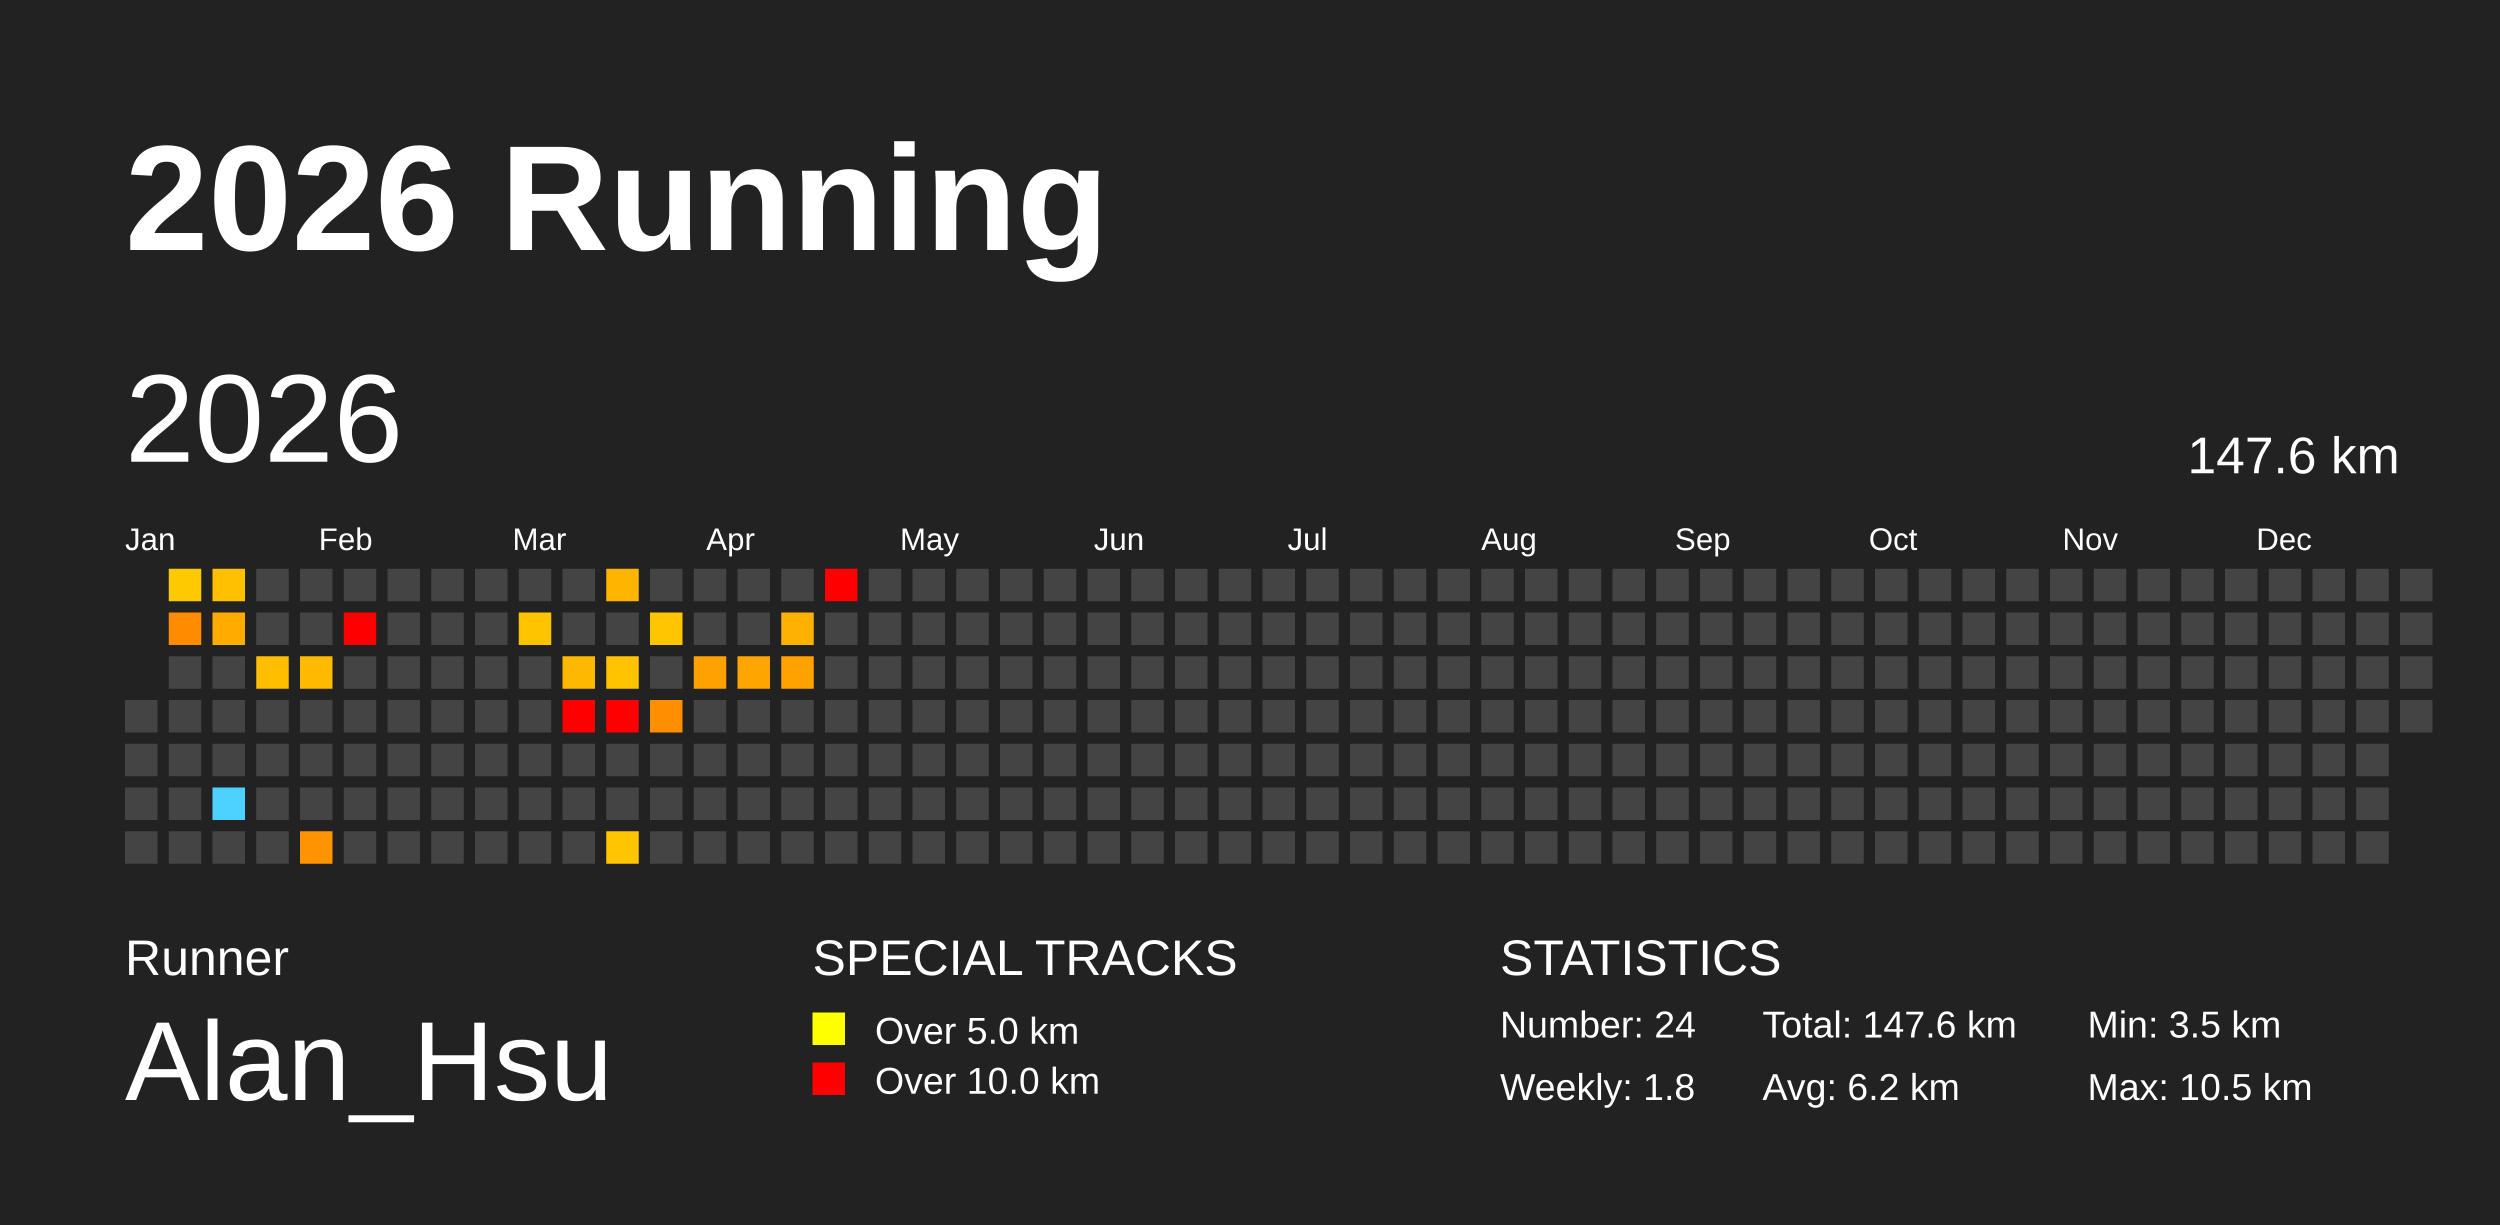
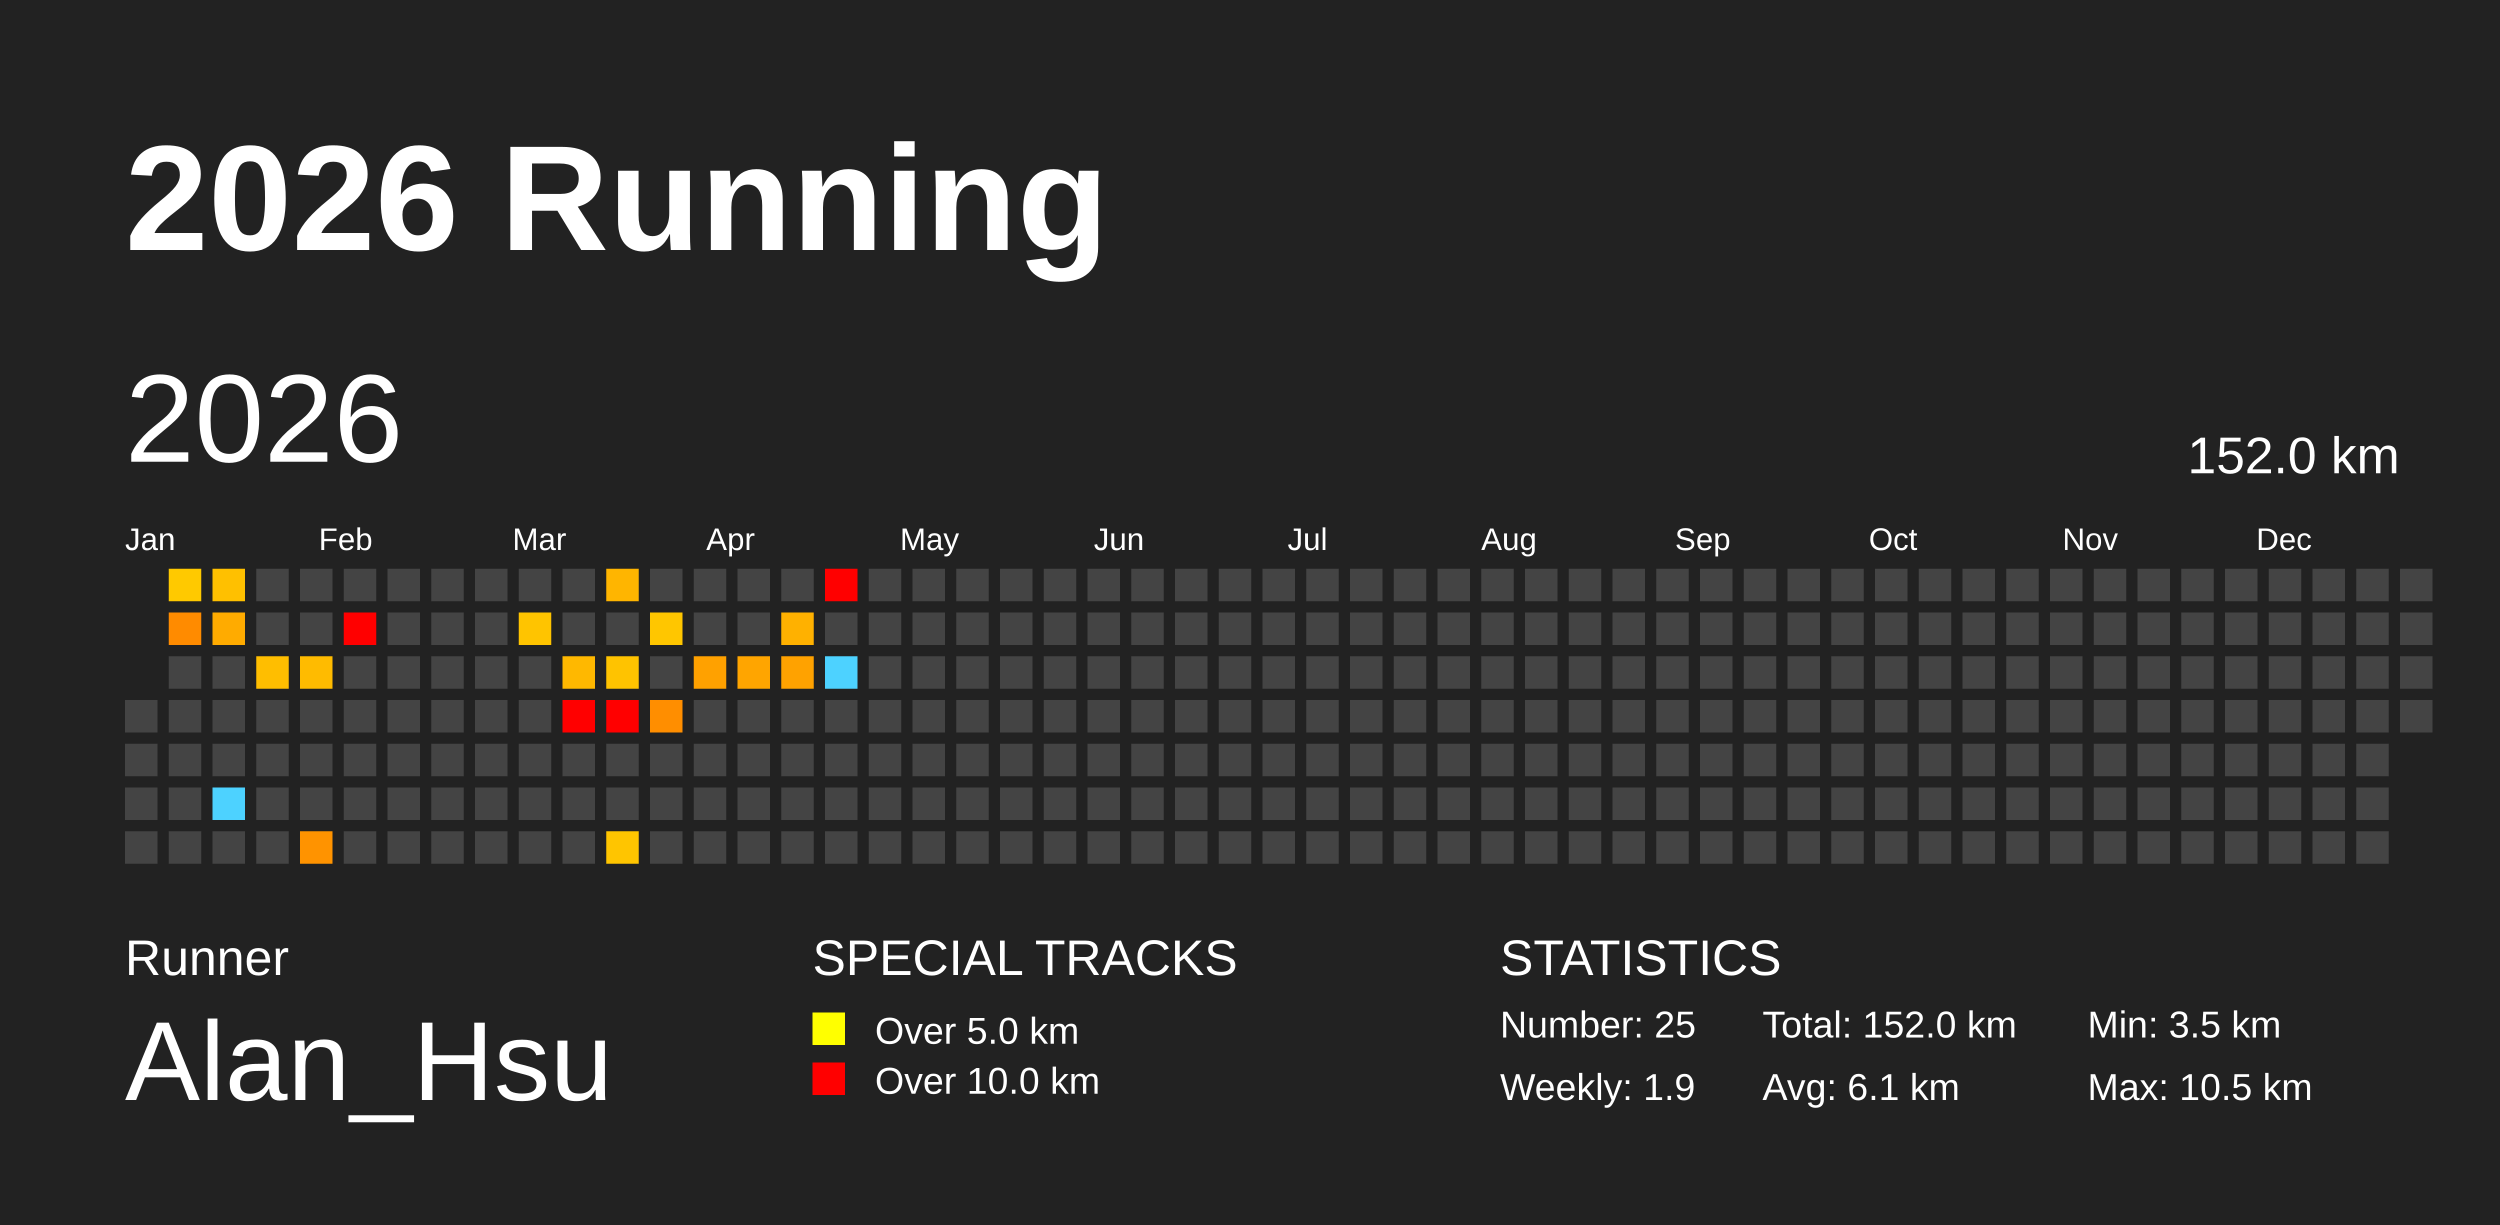
<svg xmlns="http://www.w3.org/2000/svg" baseProfile="full" height="98mm" version="1.1" viewBox="0,0,200,98" width="200mm">
  <defs />
  <rect fill="#222222" height="98" width="200" x="0" y="0" />
  <text fill="#FFFFFF" style="font-size:12px; font-family:Arial; font-weight:bold;" x="10" y="20">2026 Running</text>
  <text fill="#FFFFFF" style="font-size:4px; font-family:Arial" x="10" y="78">Runner</text>
  <text fill="#FFFFFF" style="font-size:9px; font-family:Arial" x="10" y="88">Alan_Hsu</text>
  <text fill="#FFFFFF" style="font-size:4px; font-family:Arial" x="65" y="78">SPECIAL TRACKS</text>
  <rect fill="yellow" height="2.6" width="2.6" x="65" y="81" />
  <text fill="#FFFFFF" style="font-size:3px; font-family:Arial" x="70" y="83.5">Over 5.0 km</text>
  <rect fill="red" height="2.6" width="2.6" x="65" y="85" />
  <text fill="#FFFFFF" style="font-size:3px; font-family:Arial" x="70" y="87.5">Over 10.0 km</text>
  <text fill="#FFFFFF" style="font-size:4px; font-family:Arial" x="120" y="78">STATISTICS</text>
-   <text fill="#FFFFFF" style="font-size:3px; font-family:Arial" x="120" y="83">Number: 24</text>
-   <text fill="#FFFFFF" style="font-size:3px; font-family:Arial" x="120" y="88">Weekly: 1.8</text>
-   <text fill="#FFFFFF" style="font-size:3px; font-family:Arial" x="141" y="83">Total: 147.6 km</text>
-   <text fill="#FFFFFF" style="font-size:3px; font-family:Arial" x="141" y="88">Avg: 6.2 km</text>
+   <text fill="#FFFFFF" style="font-size:3px; font-family:Arial" x="120" y="83">Number: 25</text>
+   <text fill="#FFFFFF" style="font-size:3px; font-family:Arial" x="120" y="88">Weekly: 1.9</text>
+   <text fill="#FFFFFF" style="font-size:3px; font-family:Arial" x="141" y="83">Total: 152.0 km</text>
+   <text fill="#FFFFFF" style="font-size:3px; font-family:Arial" x="141" y="88">Avg: 6.1 km</text>
  <text fill="#FFFFFF" style="font-size:3px; font-family:Arial" x="167" y="83">Min: 3.5 km</text>
  <text fill="#FFFFFF" style="font-size:3px; font-family:Arial" x="167" y="88">Max: 10.5 km</text>
  <text dominant-baseline="hanging" fill="#FFFFFF" style="font-size:10.0px; font-family:Arial;" x="10" y="30">2026</text>
-   <text dominant-baseline="hanging" fill="#FFFFFF" style="font-size:4.125px; font-family:Arial;" x="175" y="35">147.6 km</text>
+   <text dominant-baseline="hanging" fill="#FFFFFF" style="font-size:4.125px; font-family:Arial;" x="175" y="35">152.0 km</text>
  <text fill="#FFFFFF" style="font-size:2.5px; font-family:Arial" x="10.0" y="44">Jan</text>
  <text fill="#FFFFFF" style="font-size:2.5px; font-family:Arial" x="25.5" y="44">Feb</text>
  <text fill="#FFFFFF" style="font-size:2.5px; font-family:Arial" x="41.0" y="44">Mar</text>
  <text fill="#FFFFFF" style="font-size:2.5px; font-family:Arial" x="56.5" y="44">Apr</text>
  <text fill="#FFFFFF" style="font-size:2.5px; font-family:Arial" x="72.0" y="44">May</text>
  <text fill="#FFFFFF" style="font-size:2.5px; font-family:Arial" x="87.5" y="44">Jun</text>
  <text fill="#FFFFFF" style="font-size:2.5px; font-family:Arial" x="103.0" y="44">Jul</text>
  <text fill="#FFFFFF" style="font-size:2.5px; font-family:Arial" x="118.5" y="44">Aug</text>
  <text fill="#FFFFFF" style="font-size:2.5px; font-family:Arial" x="134.0" y="44">Sep</text>
  <text fill="#FFFFFF" style="font-size:2.5px; font-family:Arial" x="149.5" y="44">Oct</text>
  <text fill="#FFFFFF" style="font-size:2.5px; font-family:Arial" x="165.0" y="44">Nov</text>
  <text fill="#FFFFFF" style="font-size:2.5px; font-family:Arial" x="180.5" y="44">Dec</text>
  <rect fill="#444444" height="2.6" width="2.6" x="10.0" y="56.0" />
  <rect fill="#444444" height="2.6" width="2.6" x="10.0" y="59.5" />
  <rect fill="#444444" height="2.6" width="2.6" x="10.0" y="63.0" />
  <rect fill="#444444" height="2.6" width="2.6" x="10.0" y="66.5" />
  <rect fill="#ffc900" height="2.6" width="2.6" x="13.5" y="45.5" />
  <rect fill="#ff8b00" height="2.6" width="2.6" x="13.5" y="49.0" />
  <rect fill="#444444" height="2.6" width="2.6" x="13.5" y="52.5" />
  <rect fill="#444444" height="2.6" width="2.6" x="13.5" y="56.0" />
  <rect fill="#444444" height="2.6" width="2.6" x="13.5" y="59.5" />
  <rect fill="#444444" height="2.6" width="2.6" x="13.5" y="63.0" />
  <rect fill="#444444" height="2.6" width="2.6" x="13.5" y="66.5" />
  <rect fill="#ffc000" height="2.6" width="2.6" x="17.0" y="45.5" />
  <rect fill="#ffab00" height="2.6" width="2.6" x="17.0" y="49.0" />
  <rect fill="#444444" height="2.6" width="2.6" x="17.0" y="52.5" />
  <rect fill="#444444" height="2.6" width="2.6" x="17.0" y="56.0" />
  <rect fill="#444444" height="2.6" width="2.6" x="17.0" y="59.5" />
  <rect fill="#4dd2ff" height="2.6" width="2.6" x="17.0" y="63.0" />
  <rect fill="#444444" height="2.6" width="2.6" x="17.0" y="66.5" />
  <rect fill="#444444" height="2.6" width="2.6" x="20.5" y="45.5" />
  <rect fill="#444444" height="2.6" width="2.6" x="20.5" y="49.0" />
  <rect fill="#ffbe00" height="2.6" width="2.6" x="20.5" y="52.5" />
  <rect fill="#444444" height="2.6" width="2.6" x="20.5" y="56.0" />
  <rect fill="#444444" height="2.6" width="2.6" x="20.5" y="59.5" />
  <rect fill="#444444" height="2.6" width="2.6" x="20.5" y="63.0" />
  <rect fill="#444444" height="2.6" width="2.6" x="20.5" y="66.5" />
  <rect fill="#444444" height="2.6" width="2.6" x="24.0" y="45.5" />
  <rect fill="#444444" height="2.6" width="2.6" x="24.0" y="49.0" />
  <rect fill="#ffbb00" height="2.6" width="2.6" x="24.0" y="52.5" />
  <rect fill="#444444" height="2.6" width="2.6" x="24.0" y="56.0" />
  <rect fill="#444444" height="2.6" width="2.6" x="24.0" y="59.5" />
  <rect fill="#444444" height="2.6" width="2.6" x="24.0" y="63.0" />
  <rect fill="#ff9300" height="2.6" width="2.6" x="24.0" y="66.5" />
  <rect fill="#444444" height="2.6" width="2.6" x="27.5" y="45.5" />
  <rect fill="red" height="2.6" width="2.6" x="27.5" y="49.0" />
  <rect fill="#444444" height="2.6" width="2.6" x="27.5" y="52.5" />
  <rect fill="#444444" height="2.6" width="2.6" x="27.5" y="56.0" />
  <rect fill="#444444" height="2.6" width="2.6" x="27.5" y="59.5" />
  <rect fill="#444444" height="2.6" width="2.6" x="27.5" y="63.0" />
  <rect fill="#444444" height="2.6" width="2.6" x="27.5" y="66.5" />
  <rect fill="#444444" height="2.6" width="2.6" x="31.0" y="45.5" />
  <rect fill="#444444" height="2.6" width="2.6" x="31.0" y="49.0" />
  <rect fill="#444444" height="2.6" width="2.6" x="31.0" y="52.5" />
  <rect fill="#444444" height="2.6" width="2.6" x="31.0" y="56.0" />
  <rect fill="#444444" height="2.6" width="2.6" x="31.0" y="59.5" />
  <rect fill="#444444" height="2.6" width="2.6" x="31.0" y="63.0" />
  <rect fill="#444444" height="2.6" width="2.6" x="31.0" y="66.5" />
  <rect fill="#444444" height="2.6" width="2.6" x="34.5" y="45.5" />
  <rect fill="#444444" height="2.6" width="2.6" x="34.5" y="49.0" />
  <rect fill="#444444" height="2.6" width="2.6" x="34.5" y="52.5" />
  <rect fill="#444444" height="2.6" width="2.6" x="34.5" y="56.0" />
  <rect fill="#444444" height="2.6" width="2.6" x="34.5" y="59.5" />
  <rect fill="#444444" height="2.6" width="2.6" x="34.5" y="63.0" />
  <rect fill="#444444" height="2.6" width="2.6" x="34.5" y="66.5" />
  <rect fill="#444444" height="2.6" width="2.6" x="38.0" y="45.5" />
  <rect fill="#444444" height="2.6" width="2.6" x="38.0" y="49.0" />
  <rect fill="#444444" height="2.6" width="2.6" x="38.0" y="52.5" />
  <rect fill="#444444" height="2.6" width="2.6" x="38.0" y="56.0" />
  <rect fill="#444444" height="2.6" width="2.6" x="38.0" y="59.5" />
  <rect fill="#444444" height="2.6" width="2.6" x="38.0" y="63.0" />
  <rect fill="#444444" height="2.6" width="2.6" x="38.0" y="66.5" />
  <rect fill="#444444" height="2.6" width="2.6" x="41.5" y="45.5" />
  <rect fill="#ffc400" height="2.6" width="2.6" x="41.5" y="49.0" />
  <rect fill="#444444" height="2.6" width="2.6" x="41.5" y="52.5" />
  <rect fill="#444444" height="2.6" width="2.6" x="41.5" y="56.0" />
  <rect fill="#444444" height="2.6" width="2.6" x="41.5" y="59.5" />
  <rect fill="#444444" height="2.6" width="2.6" x="41.5" y="63.0" />
  <rect fill="#444444" height="2.6" width="2.6" x="41.5" y="66.5" />
  <rect fill="#444444" height="2.6" width="2.6" x="45.0" y="45.5" />
  <rect fill="#444444" height="2.6" width="2.6" x="45.0" y="49.0" />
  <rect fill="#ffb800" height="2.6" width="2.6" x="45.0" y="52.5" />
  <rect fill="red" height="2.6" width="2.6" x="45.0" y="56.0" />
  <rect fill="#444444" height="2.6" width="2.6" x="45.0" y="59.5" />
  <rect fill="#444444" height="2.6" width="2.6" x="45.0" y="63.0" />
  <rect fill="#444444" height="2.6" width="2.6" x="45.0" y="66.5" />
  <rect fill="#ffb500" height="2.6" width="2.6" x="48.5" y="45.5" />
  <rect fill="#444444" height="2.6" width="2.6" x="48.5" y="49.0" />
  <rect fill="#ffc300" height="2.6" width="2.6" x="48.5" y="52.5" />
  <rect fill="red" height="2.6" width="2.6" x="48.5" y="56.0" />
  <rect fill="#444444" height="2.6" width="2.6" x="48.5" y="59.5" />
  <rect fill="#444444" height="2.6" width="2.6" x="48.5" y="63.0" />
  <rect fill="#ffc500" height="2.6" width="2.6" x="48.5" y="66.5" />
  <rect fill="#444444" height="2.6" width="2.6" x="52.0" y="45.5" />
  <rect fill="#ffc600" height="2.6" width="2.6" x="52.0" y="49.0" />
  <rect fill="#444444" height="2.6" width="2.6" x="52.0" y="52.5" />
  <rect fill="#ff8e00" height="2.6" width="2.6" x="52.0" y="56.0" />
  <rect fill="#444444" height="2.6" width="2.6" x="52.0" y="59.5" />
  <rect fill="#444444" height="2.6" width="2.6" x="52.0" y="63.0" />
  <rect fill="#444444" height="2.6" width="2.6" x="52.0" y="66.5" />
  <rect fill="#444444" height="2.6" width="2.6" x="55.5" y="45.5" />
  <rect fill="#444444" height="2.6" width="2.6" x="55.5" y="49.0" />
  <rect fill="#ffa100" height="2.6" width="2.6" x="55.5" y="52.5" />
  <rect fill="#444444" height="2.6" width="2.6" x="55.5" y="56.0" />
  <rect fill="#444444" height="2.6" width="2.6" x="55.5" y="59.5" />
  <rect fill="#444444" height="2.6" width="2.6" x="55.5" y="63.0" />
  <rect fill="#444444" height="2.6" width="2.6" x="55.5" y="66.5" />
  <rect fill="#444444" height="2.6" width="2.6" x="59.0" y="45.5" />
  <rect fill="#444444" height="2.6" width="2.6" x="59.0" y="49.0" />
  <rect fill="#ffa500" height="2.6" width="2.6" x="59.0" y="52.5" />
  <rect fill="#444444" height="2.6" width="2.6" x="59.0" y="56.0" />
  <rect fill="#444444" height="2.6" width="2.6" x="59.0" y="59.5" />
  <rect fill="#444444" height="2.6" width="2.6" x="59.0" y="63.0" />
  <rect fill="#444444" height="2.6" width="2.6" x="59.0" y="66.5" />
  <rect fill="#444444" height="2.6" width="2.6" x="62.5" y="45.5" />
  <rect fill="#ffb100" height="2.6" width="2.6" x="62.5" y="49.0" />
  <rect fill="#ffa200" height="2.6" width="2.6" x="62.5" y="52.5" />
  <rect fill="#444444" height="2.6" width="2.6" x="62.5" y="56.0" />
  <rect fill="#444444" height="2.6" width="2.6" x="62.5" y="59.5" />
  <rect fill="#444444" height="2.6" width="2.6" x="62.5" y="63.0" />
  <rect fill="#444444" height="2.6" width="2.6" x="62.5" y="66.5" />
  <rect fill="red" height="2.6" width="2.6" x="66.0" y="45.5" />
  <rect fill="#444444" height="2.6" width="2.6" x="66.0" y="49.0" />
-   <rect fill="#444444" height="2.6" width="2.6" x="66.0" y="52.5" />
+   <rect fill="#4dd2ff" height="2.6" width="2.6" x="66.0" y="52.5" />
  <rect fill="#444444" height="2.6" width="2.6" x="66.0" y="56.0" />
  <rect fill="#444444" height="2.6" width="2.6" x="66.0" y="59.5" />
  <rect fill="#444444" height="2.6" width="2.6" x="66.0" y="63.0" />
  <rect fill="#444444" height="2.6" width="2.6" x="66.0" y="66.5" />
  <rect fill="#444444" height="2.6" width="2.6" x="69.5" y="45.5" />
  <rect fill="#444444" height="2.6" width="2.6" x="69.5" y="49.0" />
  <rect fill="#444444" height="2.6" width="2.6" x="69.5" y="52.5" />
  <rect fill="#444444" height="2.6" width="2.6" x="69.5" y="56.0" />
  <rect fill="#444444" height="2.6" width="2.6" x="69.5" y="59.5" />
  <rect fill="#444444" height="2.6" width="2.6" x="69.5" y="63.0" />
  <rect fill="#444444" height="2.6" width="2.6" x="69.5" y="66.5" />
  <rect fill="#444444" height="2.6" width="2.6" x="73.0" y="45.5" />
  <rect fill="#444444" height="2.6" width="2.6" x="73.0" y="49.0" />
  <rect fill="#444444" height="2.6" width="2.6" x="73.0" y="52.5" />
  <rect fill="#444444" height="2.6" width="2.6" x="73.0" y="56.0" />
  <rect fill="#444444" height="2.6" width="2.6" x="73.0" y="59.5" />
  <rect fill="#444444" height="2.6" width="2.6" x="73.0" y="63.0" />
  <rect fill="#444444" height="2.6" width="2.6" x="73.0" y="66.5" />
  <rect fill="#444444" height="2.6" width="2.6" x="76.5" y="45.5" />
  <rect fill="#444444" height="2.6" width="2.6" x="76.5" y="49.0" />
  <rect fill="#444444" height="2.6" width="2.6" x="76.5" y="52.5" />
  <rect fill="#444444" height="2.6" width="2.6" x="76.5" y="56.0" />
  <rect fill="#444444" height="2.6" width="2.6" x="76.5" y="59.5" />
  <rect fill="#444444" height="2.6" width="2.6" x="76.5" y="63.0" />
  <rect fill="#444444" height="2.6" width="2.6" x="76.5" y="66.5" />
  <rect fill="#444444" height="2.6" width="2.6" x="80.0" y="45.5" />
  <rect fill="#444444" height="2.6" width="2.6" x="80.0" y="49.0" />
  <rect fill="#444444" height="2.6" width="2.6" x="80.0" y="52.5" />
  <rect fill="#444444" height="2.6" width="2.6" x="80.0" y="56.0" />
  <rect fill="#444444" height="2.6" width="2.6" x="80.0" y="59.5" />
  <rect fill="#444444" height="2.6" width="2.6" x="80.0" y="63.0" />
  <rect fill="#444444" height="2.6" width="2.6" x="80.0" y="66.5" />
  <rect fill="#444444" height="2.6" width="2.6" x="83.5" y="45.5" />
  <rect fill="#444444" height="2.6" width="2.6" x="83.5" y="49.0" />
  <rect fill="#444444" height="2.6" width="2.6" x="83.5" y="52.5" />
  <rect fill="#444444" height="2.6" width="2.6" x="83.5" y="56.0" />
  <rect fill="#444444" height="2.6" width="2.6" x="83.5" y="59.5" />
  <rect fill="#444444" height="2.6" width="2.6" x="83.5" y="63.0" />
  <rect fill="#444444" height="2.6" width="2.6" x="83.5" y="66.5" />
  <rect fill="#444444" height="2.6" width="2.6" x="87.0" y="45.5" />
  <rect fill="#444444" height="2.6" width="2.6" x="87.0" y="49.0" />
  <rect fill="#444444" height="2.6" width="2.6" x="87.0" y="52.5" />
  <rect fill="#444444" height="2.6" width="2.6" x="87.0" y="56.0" />
  <rect fill="#444444" height="2.6" width="2.6" x="87.0" y="59.5" />
  <rect fill="#444444" height="2.6" width="2.6" x="87.0" y="63.0" />
  <rect fill="#444444" height="2.6" width="2.6" x="87.0" y="66.5" />
  <rect fill="#444444" height="2.6" width="2.6" x="90.5" y="45.5" />
  <rect fill="#444444" height="2.6" width="2.6" x="90.5" y="49.0" />
  <rect fill="#444444" height="2.6" width="2.6" x="90.5" y="52.5" />
  <rect fill="#444444" height="2.6" width="2.6" x="90.5" y="56.0" />
  <rect fill="#444444" height="2.6" width="2.6" x="90.5" y="59.5" />
  <rect fill="#444444" height="2.6" width="2.6" x="90.5" y="63.0" />
  <rect fill="#444444" height="2.6" width="2.6" x="90.5" y="66.5" />
  <rect fill="#444444" height="2.6" width="2.6" x="94.0" y="45.5" />
  <rect fill="#444444" height="2.6" width="2.6" x="94.0" y="49.0" />
  <rect fill="#444444" height="2.6" width="2.6" x="94.0" y="52.5" />
  <rect fill="#444444" height="2.6" width="2.6" x="94.0" y="56.0" />
  <rect fill="#444444" height="2.6" width="2.6" x="94.0" y="59.5" />
  <rect fill="#444444" height="2.6" width="2.6" x="94.0" y="63.0" />
  <rect fill="#444444" height="2.6" width="2.6" x="94.0" y="66.5" />
  <rect fill="#444444" height="2.6" width="2.6" x="97.5" y="45.5" />
  <rect fill="#444444" height="2.6" width="2.6" x="97.5" y="49.0" />
  <rect fill="#444444" height="2.6" width="2.6" x="97.5" y="52.5" />
  <rect fill="#444444" height="2.6" width="2.6" x="97.5" y="56.0" />
  <rect fill="#444444" height="2.6" width="2.6" x="97.5" y="59.5" />
  <rect fill="#444444" height="2.6" width="2.6" x="97.5" y="63.0" />
  <rect fill="#444444" height="2.6" width="2.6" x="97.5" y="66.5" />
  <rect fill="#444444" height="2.6" width="2.6" x="101.0" y="45.5" />
  <rect fill="#444444" height="2.6" width="2.6" x="101.0" y="49.0" />
  <rect fill="#444444" height="2.6" width="2.6" x="101.0" y="52.5" />
  <rect fill="#444444" height="2.6" width="2.6" x="101.0" y="56.0" />
  <rect fill="#444444" height="2.6" width="2.6" x="101.0" y="59.5" />
  <rect fill="#444444" height="2.6" width="2.6" x="101.0" y="63.0" />
  <rect fill="#444444" height="2.6" width="2.6" x="101.0" y="66.5" />
  <rect fill="#444444" height="2.6" width="2.6" x="104.5" y="45.5" />
  <rect fill="#444444" height="2.6" width="2.6" x="104.5" y="49.0" />
  <rect fill="#444444" height="2.6" width="2.6" x="104.5" y="52.5" />
  <rect fill="#444444" height="2.6" width="2.6" x="104.5" y="56.0" />
  <rect fill="#444444" height="2.6" width="2.6" x="104.5" y="59.5" />
  <rect fill="#444444" height="2.6" width="2.6" x="104.5" y="63.0" />
  <rect fill="#444444" height="2.6" width="2.6" x="104.5" y="66.5" />
  <rect fill="#444444" height="2.6" width="2.6" x="108.0" y="45.5" />
  <rect fill="#444444" height="2.6" width="2.6" x="108.0" y="49.0" />
  <rect fill="#444444" height="2.6" width="2.6" x="108.0" y="52.5" />
  <rect fill="#444444" height="2.6" width="2.6" x="108.0" y="56.0" />
  <rect fill="#444444" height="2.6" width="2.6" x="108.0" y="59.5" />
  <rect fill="#444444" height="2.6" width="2.6" x="108.0" y="63.0" />
  <rect fill="#444444" height="2.6" width="2.6" x="108.0" y="66.5" />
  <rect fill="#444444" height="2.6" width="2.6" x="111.5" y="45.5" />
  <rect fill="#444444" height="2.6" width="2.6" x="111.5" y="49.0" />
  <rect fill="#444444" height="2.6" width="2.6" x="111.5" y="52.5" />
  <rect fill="#444444" height="2.6" width="2.6" x="111.5" y="56.0" />
  <rect fill="#444444" height="2.6" width="2.6" x="111.5" y="59.5" />
  <rect fill="#444444" height="2.6" width="2.6" x="111.5" y="63.0" />
  <rect fill="#444444" height="2.6" width="2.6" x="111.5" y="66.5" />
  <rect fill="#444444" height="2.6" width="2.6" x="115.0" y="45.5" />
  <rect fill="#444444" height="2.6" width="2.6" x="115.0" y="49.0" />
  <rect fill="#444444" height="2.6" width="2.6" x="115.0" y="52.5" />
  <rect fill="#444444" height="2.6" width="2.6" x="115.0" y="56.0" />
  <rect fill="#444444" height="2.6" width="2.6" x="115.0" y="59.5" />
  <rect fill="#444444" height="2.6" width="2.6" x="115.0" y="63.0" />
  <rect fill="#444444" height="2.6" width="2.6" x="115.0" y="66.5" />
  <rect fill="#444444" height="2.6" width="2.6" x="118.5" y="45.5" />
  <rect fill="#444444" height="2.6" width="2.6" x="118.5" y="49.0" />
  <rect fill="#444444" height="2.6" width="2.6" x="118.5" y="52.5" />
  <rect fill="#444444" height="2.6" width="2.6" x="118.5" y="56.0" />
  <rect fill="#444444" height="2.6" width="2.6" x="118.5" y="59.5" />
  <rect fill="#444444" height="2.6" width="2.6" x="118.5" y="63.0" />
  <rect fill="#444444" height="2.6" width="2.6" x="118.5" y="66.5" />
  <rect fill="#444444" height="2.6" width="2.6" x="122.0" y="45.5" />
  <rect fill="#444444" height="2.6" width="2.6" x="122.0" y="49.0" />
  <rect fill="#444444" height="2.6" width="2.6" x="122.0" y="52.5" />
  <rect fill="#444444" height="2.6" width="2.6" x="122.0" y="56.0" />
  <rect fill="#444444" height="2.6" width="2.6" x="122.0" y="59.5" />
  <rect fill="#444444" height="2.6" width="2.6" x="122.0" y="63.0" />
  <rect fill="#444444" height="2.6" width="2.6" x="122.0" y="66.5" />
  <rect fill="#444444" height="2.6" width="2.6" x="125.5" y="45.5" />
  <rect fill="#444444" height="2.6" width="2.6" x="125.5" y="49.0" />
  <rect fill="#444444" height="2.6" width="2.6" x="125.5" y="52.5" />
  <rect fill="#444444" height="2.6" width="2.6" x="125.5" y="56.0" />
  <rect fill="#444444" height="2.6" width="2.6" x="125.5" y="59.5" />
  <rect fill="#444444" height="2.6" width="2.6" x="125.5" y="63.0" />
  <rect fill="#444444" height="2.6" width="2.6" x="125.5" y="66.5" />
  <rect fill="#444444" height="2.6" width="2.6" x="129.0" y="45.5" />
  <rect fill="#444444" height="2.6" width="2.6" x="129.0" y="49.0" />
  <rect fill="#444444" height="2.6" width="2.6" x="129.0" y="52.5" />
  <rect fill="#444444" height="2.6" width="2.6" x="129.0" y="56.0" />
  <rect fill="#444444" height="2.6" width="2.6" x="129.0" y="59.5" />
  <rect fill="#444444" height="2.6" width="2.6" x="129.0" y="63.0" />
  <rect fill="#444444" height="2.6" width="2.6" x="129.0" y="66.5" />
  <rect fill="#444444" height="2.6" width="2.6" x="132.5" y="45.5" />
  <rect fill="#444444" height="2.6" width="2.6" x="132.5" y="49.0" />
  <rect fill="#444444" height="2.6" width="2.6" x="132.5" y="52.5" />
  <rect fill="#444444" height="2.6" width="2.6" x="132.5" y="56.0" />
  <rect fill="#444444" height="2.6" width="2.6" x="132.5" y="59.5" />
  <rect fill="#444444" height="2.6" width="2.6" x="132.5" y="63.0" />
  <rect fill="#444444" height="2.6" width="2.6" x="132.5" y="66.5" />
  <rect fill="#444444" height="2.6" width="2.6" x="136.0" y="45.5" />
  <rect fill="#444444" height="2.6" width="2.6" x="136.0" y="49.0" />
  <rect fill="#444444" height="2.6" width="2.6" x="136.0" y="52.5" />
  <rect fill="#444444" height="2.6" width="2.6" x="136.0" y="56.0" />
  <rect fill="#444444" height="2.6" width="2.6" x="136.0" y="59.5" />
  <rect fill="#444444" height="2.6" width="2.6" x="136.0" y="63.0" />
  <rect fill="#444444" height="2.6" width="2.6" x="136.0" y="66.5" />
  <rect fill="#444444" height="2.6" width="2.6" x="139.5" y="45.5" />
  <rect fill="#444444" height="2.6" width="2.6" x="139.5" y="49.0" />
  <rect fill="#444444" height="2.6" width="2.6" x="139.5" y="52.5" />
  <rect fill="#444444" height="2.6" width="2.6" x="139.5" y="56.0" />
  <rect fill="#444444" height="2.6" width="2.6" x="139.5" y="59.5" />
  <rect fill="#444444" height="2.6" width="2.6" x="139.5" y="63.0" />
  <rect fill="#444444" height="2.6" width="2.6" x="139.5" y="66.5" />
  <rect fill="#444444" height="2.6" width="2.6" x="143.0" y="45.5" />
  <rect fill="#444444" height="2.6" width="2.6" x="143.0" y="49.0" />
  <rect fill="#444444" height="2.6" width="2.6" x="143.0" y="52.5" />
  <rect fill="#444444" height="2.6" width="2.6" x="143.0" y="56.0" />
  <rect fill="#444444" height="2.6" width="2.6" x="143.0" y="59.5" />
  <rect fill="#444444" height="2.6" width="2.6" x="143.0" y="63.0" />
  <rect fill="#444444" height="2.6" width="2.6" x="143.0" y="66.5" />
  <rect fill="#444444" height="2.6" width="2.6" x="146.5" y="45.5" />
  <rect fill="#444444" height="2.6" width="2.6" x="146.5" y="49.0" />
  <rect fill="#444444" height="2.6" width="2.6" x="146.5" y="52.5" />
  <rect fill="#444444" height="2.6" width="2.6" x="146.5" y="56.0" />
  <rect fill="#444444" height="2.6" width="2.6" x="146.5" y="59.5" />
  <rect fill="#444444" height="2.6" width="2.6" x="146.5" y="63.0" />
  <rect fill="#444444" height="2.6" width="2.6" x="146.5" y="66.5" />
  <rect fill="#444444" height="2.6" width="2.6" x="150.0" y="45.5" />
  <rect fill="#444444" height="2.6" width="2.6" x="150.0" y="49.0" />
  <rect fill="#444444" height="2.6" width="2.6" x="150.0" y="52.5" />
  <rect fill="#444444" height="2.6" width="2.6" x="150.0" y="56.0" />
  <rect fill="#444444" height="2.6" width="2.6" x="150.0" y="59.5" />
  <rect fill="#444444" height="2.6" width="2.6" x="150.0" y="63.0" />
  <rect fill="#444444" height="2.6" width="2.6" x="150.0" y="66.5" />
  <rect fill="#444444" height="2.6" width="2.6" x="153.5" y="45.5" />
  <rect fill="#444444" height="2.6" width="2.6" x="153.5" y="49.0" />
  <rect fill="#444444" height="2.6" width="2.6" x="153.5" y="52.5" />
  <rect fill="#444444" height="2.6" width="2.6" x="153.5" y="56.0" />
  <rect fill="#444444" height="2.6" width="2.6" x="153.5" y="59.5" />
  <rect fill="#444444" height="2.6" width="2.6" x="153.5" y="63.0" />
  <rect fill="#444444" height="2.6" width="2.6" x="153.5" y="66.5" />
  <rect fill="#444444" height="2.6" width="2.6" x="157.0" y="45.5" />
  <rect fill="#444444" height="2.6" width="2.6" x="157.0" y="49.0" />
  <rect fill="#444444" height="2.6" width="2.6" x="157.0" y="52.5" />
  <rect fill="#444444" height="2.6" width="2.6" x="157.0" y="56.0" />
  <rect fill="#444444" height="2.6" width="2.6" x="157.0" y="59.5" />
  <rect fill="#444444" height="2.6" width="2.6" x="157.0" y="63.0" />
  <rect fill="#444444" height="2.6" width="2.6" x="157.0" y="66.5" />
  <rect fill="#444444" height="2.6" width="2.6" x="160.5" y="45.5" />
  <rect fill="#444444" height="2.6" width="2.6" x="160.5" y="49.0" />
  <rect fill="#444444" height="2.6" width="2.6" x="160.5" y="52.5" />
  <rect fill="#444444" height="2.6" width="2.6" x="160.5" y="56.0" />
  <rect fill="#444444" height="2.6" width="2.6" x="160.5" y="59.5" />
  <rect fill="#444444" height="2.6" width="2.6" x="160.5" y="63.0" />
  <rect fill="#444444" height="2.6" width="2.6" x="160.5" y="66.5" />
  <rect fill="#444444" height="2.6" width="2.6" x="164.0" y="45.5" />
  <rect fill="#444444" height="2.6" width="2.6" x="164.0" y="49.0" />
  <rect fill="#444444" height="2.6" width="2.6" x="164.0" y="52.5" />
  <rect fill="#444444" height="2.6" width="2.6" x="164.0" y="56.0" />
  <rect fill="#444444" height="2.6" width="2.6" x="164.0" y="59.5" />
  <rect fill="#444444" height="2.6" width="2.6" x="164.0" y="63.0" />
  <rect fill="#444444" height="2.6" width="2.6" x="164.0" y="66.5" />
  <rect fill="#444444" height="2.6" width="2.6" x="167.5" y="45.5" />
  <rect fill="#444444" height="2.6" width="2.6" x="167.5" y="49.0" />
  <rect fill="#444444" height="2.6" width="2.6" x="167.5" y="52.5" />
  <rect fill="#444444" height="2.6" width="2.6" x="167.5" y="56.0" />
  <rect fill="#444444" height="2.6" width="2.6" x="167.5" y="59.5" />
  <rect fill="#444444" height="2.6" width="2.6" x="167.5" y="63.0" />
  <rect fill="#444444" height="2.6" width="2.6" x="167.5" y="66.5" />
  <rect fill="#444444" height="2.6" width="2.6" x="171.0" y="45.5" />
  <rect fill="#444444" height="2.6" width="2.6" x="171.0" y="49.0" />
  <rect fill="#444444" height="2.6" width="2.6" x="171.0" y="52.5" />
  <rect fill="#444444" height="2.6" width="2.6" x="171.0" y="56.0" />
  <rect fill="#444444" height="2.6" width="2.6" x="171.0" y="59.5" />
  <rect fill="#444444" height="2.6" width="2.6" x="171.0" y="63.0" />
  <rect fill="#444444" height="2.6" width="2.6" x="171.0" y="66.5" />
  <rect fill="#444444" height="2.6" width="2.6" x="174.5" y="45.5" />
  <rect fill="#444444" height="2.6" width="2.6" x="174.5" y="49.0" />
  <rect fill="#444444" height="2.6" width="2.6" x="174.5" y="52.5" />
  <rect fill="#444444" height="2.6" width="2.6" x="174.5" y="56.0" />
  <rect fill="#444444" height="2.6" width="2.6" x="174.5" y="59.5" />
  <rect fill="#444444" height="2.6" width="2.6" x="174.5" y="63.0" />
  <rect fill="#444444" height="2.6" width="2.6" x="174.5" y="66.5" />
  <rect fill="#444444" height="2.6" width="2.6" x="178.0" y="45.5" />
  <rect fill="#444444" height="2.6" width="2.6" x="178.0" y="49.0" />
  <rect fill="#444444" height="2.6" width="2.6" x="178.0" y="52.5" />
  <rect fill="#444444" height="2.6" width="2.6" x="178.0" y="56.0" />
  <rect fill="#444444" height="2.6" width="2.6" x="178.0" y="59.5" />
  <rect fill="#444444" height="2.6" width="2.6" x="178.0" y="63.0" />
  <rect fill="#444444" height="2.6" width="2.6" x="178.0" y="66.5" />
  <rect fill="#444444" height="2.6" width="2.6" x="181.5" y="45.5" />
  <rect fill="#444444" height="2.6" width="2.6" x="181.5" y="49.0" />
  <rect fill="#444444" height="2.6" width="2.6" x="181.5" y="52.5" />
  <rect fill="#444444" height="2.6" width="2.6" x="181.5" y="56.0" />
  <rect fill="#444444" height="2.6" width="2.6" x="181.5" y="59.5" />
  <rect fill="#444444" height="2.6" width="2.6" x="181.5" y="63.0" />
  <rect fill="#444444" height="2.6" width="2.6" x="181.5" y="66.5" />
  <rect fill="#444444" height="2.6" width="2.6" x="185.0" y="45.5" />
  <rect fill="#444444" height="2.6" width="2.6" x="185.0" y="49.0" />
  <rect fill="#444444" height="2.6" width="2.6" x="185.0" y="52.5" />
  <rect fill="#444444" height="2.6" width="2.6" x="185.0" y="56.0" />
  <rect fill="#444444" height="2.6" width="2.6" x="185.0" y="59.5" />
  <rect fill="#444444" height="2.6" width="2.6" x="185.0" y="63.0" />
  <rect fill="#444444" height="2.6" width="2.6" x="185.0" y="66.5" />
  <rect fill="#444444" height="2.6" width="2.6" x="188.5" y="45.5" />
  <rect fill="#444444" height="2.6" width="2.6" x="188.5" y="49.0" />
  <rect fill="#444444" height="2.6" width="2.6" x="188.5" y="52.5" />
  <rect fill="#444444" height="2.6" width="2.6" x="188.5" y="56.0" />
  <rect fill="#444444" height="2.6" width="2.6" x="188.5" y="59.5" />
  <rect fill="#444444" height="2.6" width="2.6" x="188.5" y="63.0" />
  <rect fill="#444444" height="2.6" width="2.6" x="188.5" y="66.5" />
  <rect fill="#444444" height="2.6" width="2.6" x="192.0" y="45.5" />
  <rect fill="#444444" height="2.6" width="2.6" x="192.0" y="49.0" />
  <rect fill="#444444" height="2.6" width="2.6" x="192.0" y="52.5" />
  <rect fill="#444444" height="2.6" width="2.6" x="192.0" y="56.0" />
</svg>
